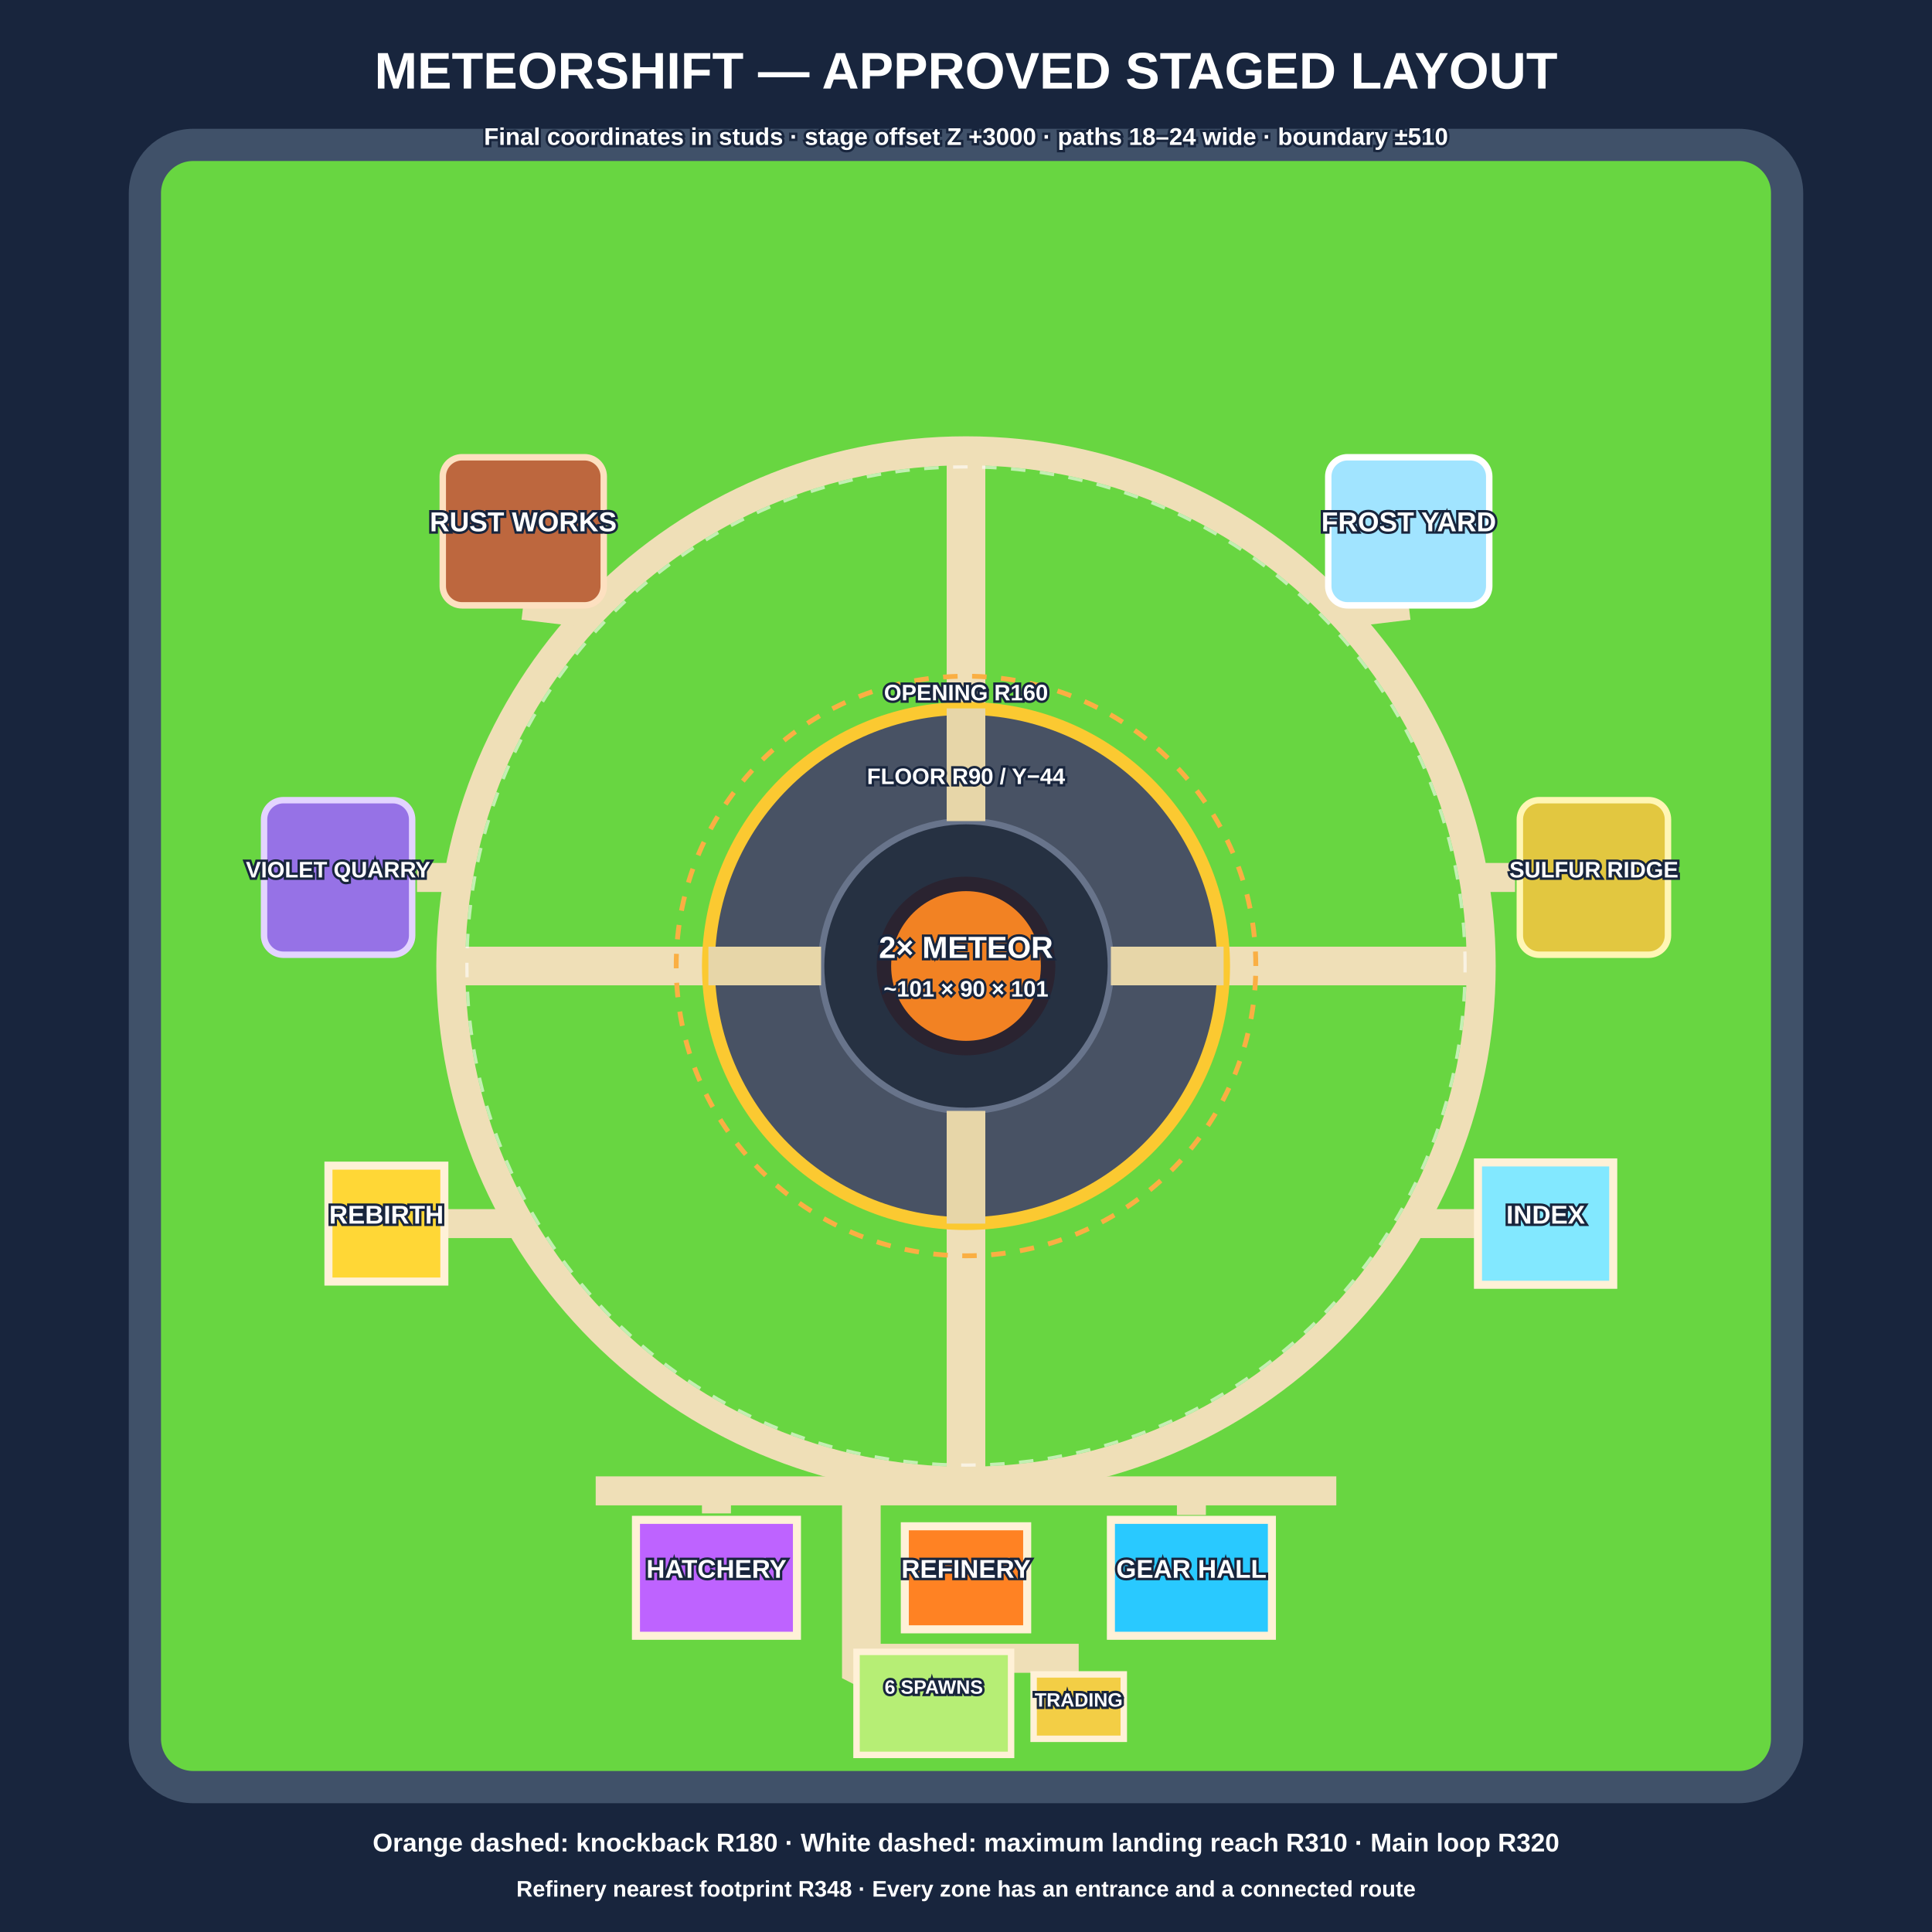
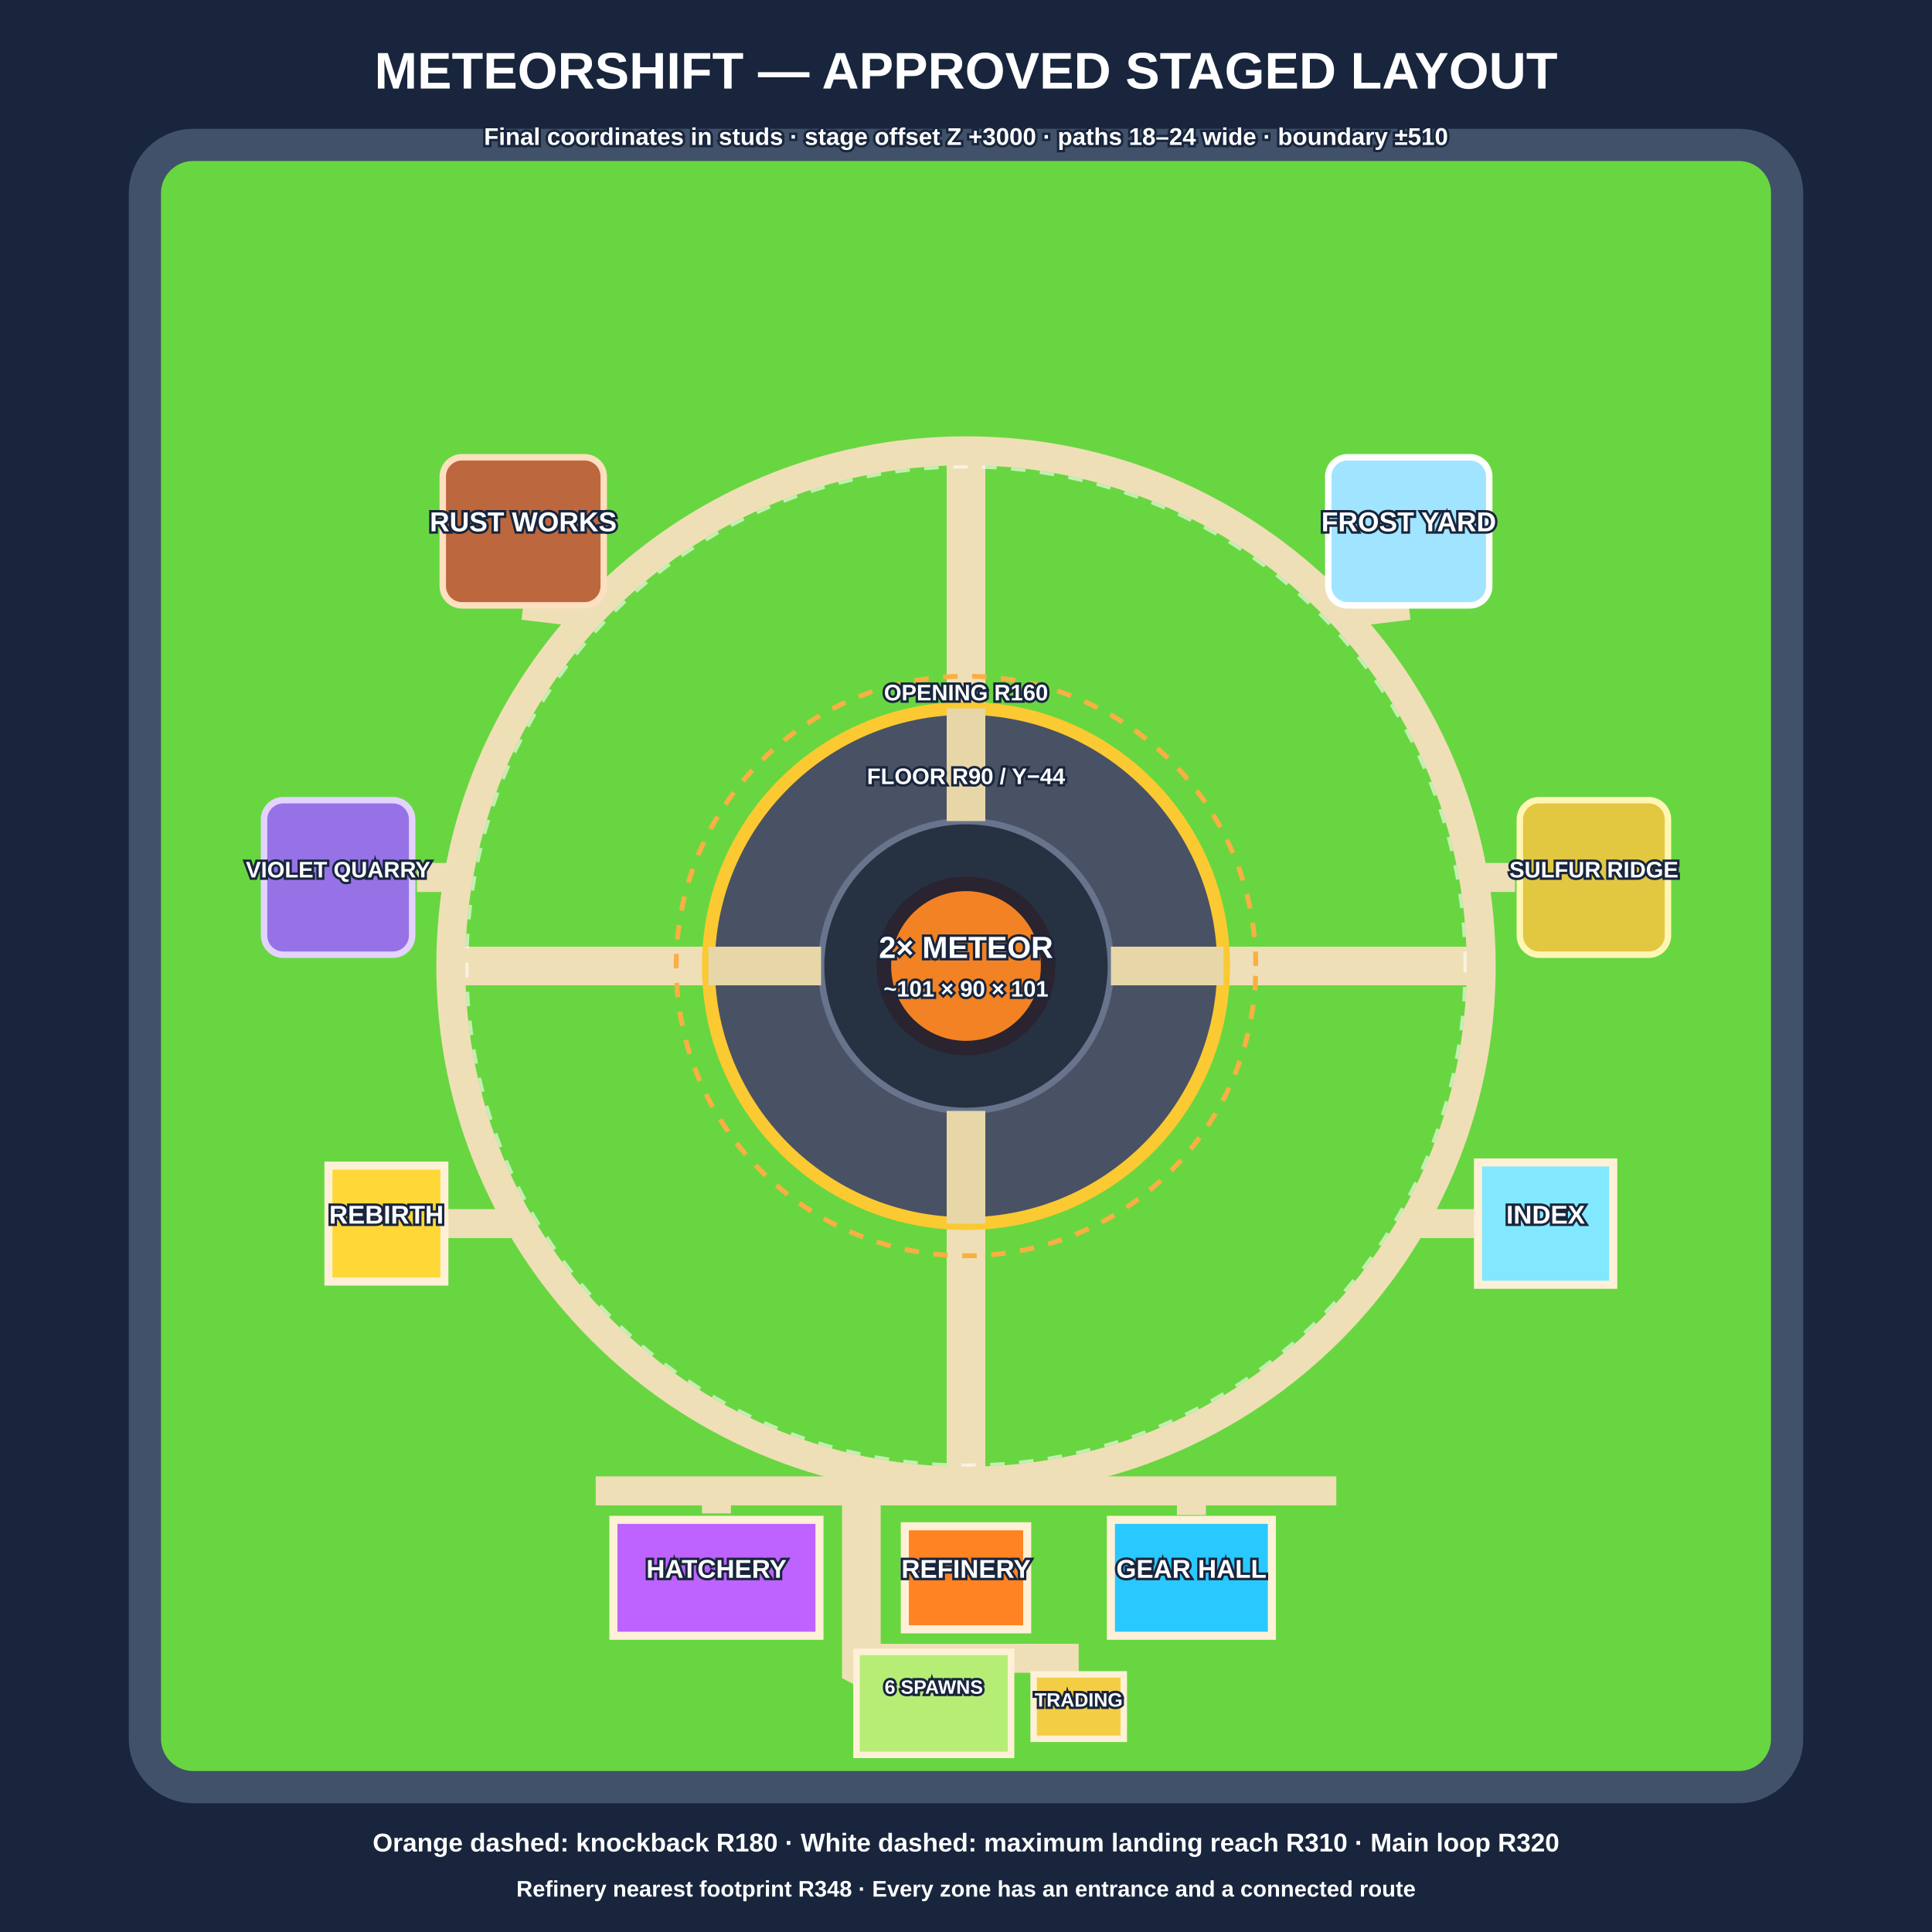
<svg xmlns="http://www.w3.org/2000/svg" width="1200" height="1200" viewBox="-600 -600 1200 1200">
  <rect x="-600" y="-600" width="1200" height="1200" fill="#18253d" />
  <rect x="-510" y="-510" width="1020" height="1020" rx="30" fill="#68d641" stroke="#405169" stroke-width="20" />
  <g transform="scale(1,-1)">
    <circle r="320" fill="none" stroke="#efdfb7" stroke-width="18" />
    <path d="M0,-320V-160M0,160V320M-320,0H-160M160,0H320M-20,-458L-65,-435V-326" fill="none" stroke="#efdfb7" stroke-width="24" />
    <path d="M-230,-326H230M-155,-340V-326M140,-341V-326M-65,-430H70M-325,-160H-277M316,-160H277M-275,224L-233,219M275,224L233,219M-341,55H-314M341,55H314" fill="none" stroke="#efdfb7" stroke-width="18" />
    <circle r="310" fill="none" stroke="#fff" stroke-width="2" stroke-dasharray="9 9" opacity=".6" />
    <circle r="180" fill="none" stroke="#faaf43" stroke-width="3" stroke-dasharray="9 9" />
    <circle r="160" fill="#485264" stroke="#fbc931" stroke-width="8" />
    <circle r="90" fill="#263142" stroke="#68748b" stroke-width="4" />
    <path d="M0,-160V-90M0,160V90M-160,0H-90M160,0H90" stroke="#e7d6a8" stroke-width="24" />
    <circle r="51" fill="#f28223" stroke="#2a2330" stroke-width="9" />
    <rect x="-38" y="-412" width="76" height="64" fill="#ff8223" stroke="#fff1d7" stroke-width="5" />
    <rect x="90" y="-416" width="100" height="72" fill="#29c9ff" stroke="#fff1d7" stroke-width="5" />
-     <rect x="-205" y="-416" width="100" height="72" fill="#be63ff" stroke="#fff1d7" stroke-width="5" />
+     <rect x="-219" y="-416" width="128" height="72" fill="#be63ff" stroke="#fff1d7" stroke-width="5" />
    <rect x="42" y="-480" width="56" height="40" fill="#f3ce45" stroke="#fff1d7" stroke-width="4" />
    <rect x="-68" y="-490" width="96" height="64" fill="#b6ee75" stroke="#fff1d7" stroke-width="4" />
    <rect x="-396" y="-196" width="72" height="72" fill="#ffd736" stroke="#fff1d7" stroke-width="5" />
    <rect x="318" y="-198" width="84" height="76" fill="#82e8ff" stroke="#fff1d7" stroke-width="5" />
    <rect x="-325" y="224" width="100" height="92" rx="12" fill="#bd673e" stroke="#fde0c0" stroke-width="4" />
    <rect x="225" y="224" width="100" height="92" rx="12" fill="#a1e4ff" stroke="#fff" stroke-width="4" />
    <rect x="-436" y="7" width="92" height="96" rx="12" fill="#9672e6" stroke="#e3d4ff" stroke-width="4" />
    <rect x="344" y="7" width="92" height="96" rx="12" fill="#e2c740" stroke="#fff6b5" stroke-width="4" />
  </g>
  <g font-family="Arial,sans-serif" font-weight="700" text-anchor="middle" fill="#fff" stroke="#18253d" stroke-width="3" paint-order="stroke">
    <text y="-545" font-size="32">METEORSHIFT — APPROVED STAGED LAYOUT</text>
    <text y="-510" font-size="15">Final coordinates in studs · stage offset Z +3000 · paths 18–24 wide · boundary ±510</text>
    <text y="-5" font-size="19">2× METEOR</text>
    <text y="19" font-size="14">~101 × 90 × 101</text>
    <text y="-113" font-size="14">FLOOR R90 / Y−44</text>
    <text y="-165" font-size="14">OPENING R160</text>
    <text x="0" y="380" font-size="16">REFINERY</text>
    <text x="140" y="380" font-size="16">GEAR HALL</text>
    <text x="-155" y="380" font-size="16">HATCHERY</text>
    <text x="70" y="460" font-size="12">TRADING</text>
    <text x="-20" y="452" font-size="12">6 SPAWNS</text>
    <text x="-360" y="160" font-size="16">REBIRTH</text>
    <text x="360" y="160" font-size="16">INDEX</text>
    <text x="-275" y="-270" font-size="17">RUST WORKS</text>
    <text x="275" y="-270" font-size="17">FROST YARD</text>
    <text x="-390" y="-55" font-size="14">VIOLET QUARRY</text>
    <text x="390" y="-55" font-size="14">SULFUR RIDGE</text>
    <text y="550" font-size="16">Orange dashed: knockback R180 · White dashed: maximum landing reach R310 · Main loop R320</text>
    <text y="578" font-size="14">Refinery nearest footprint R348 · Every zone has an entrance and a connected route</text>
  </g>
</svg>
